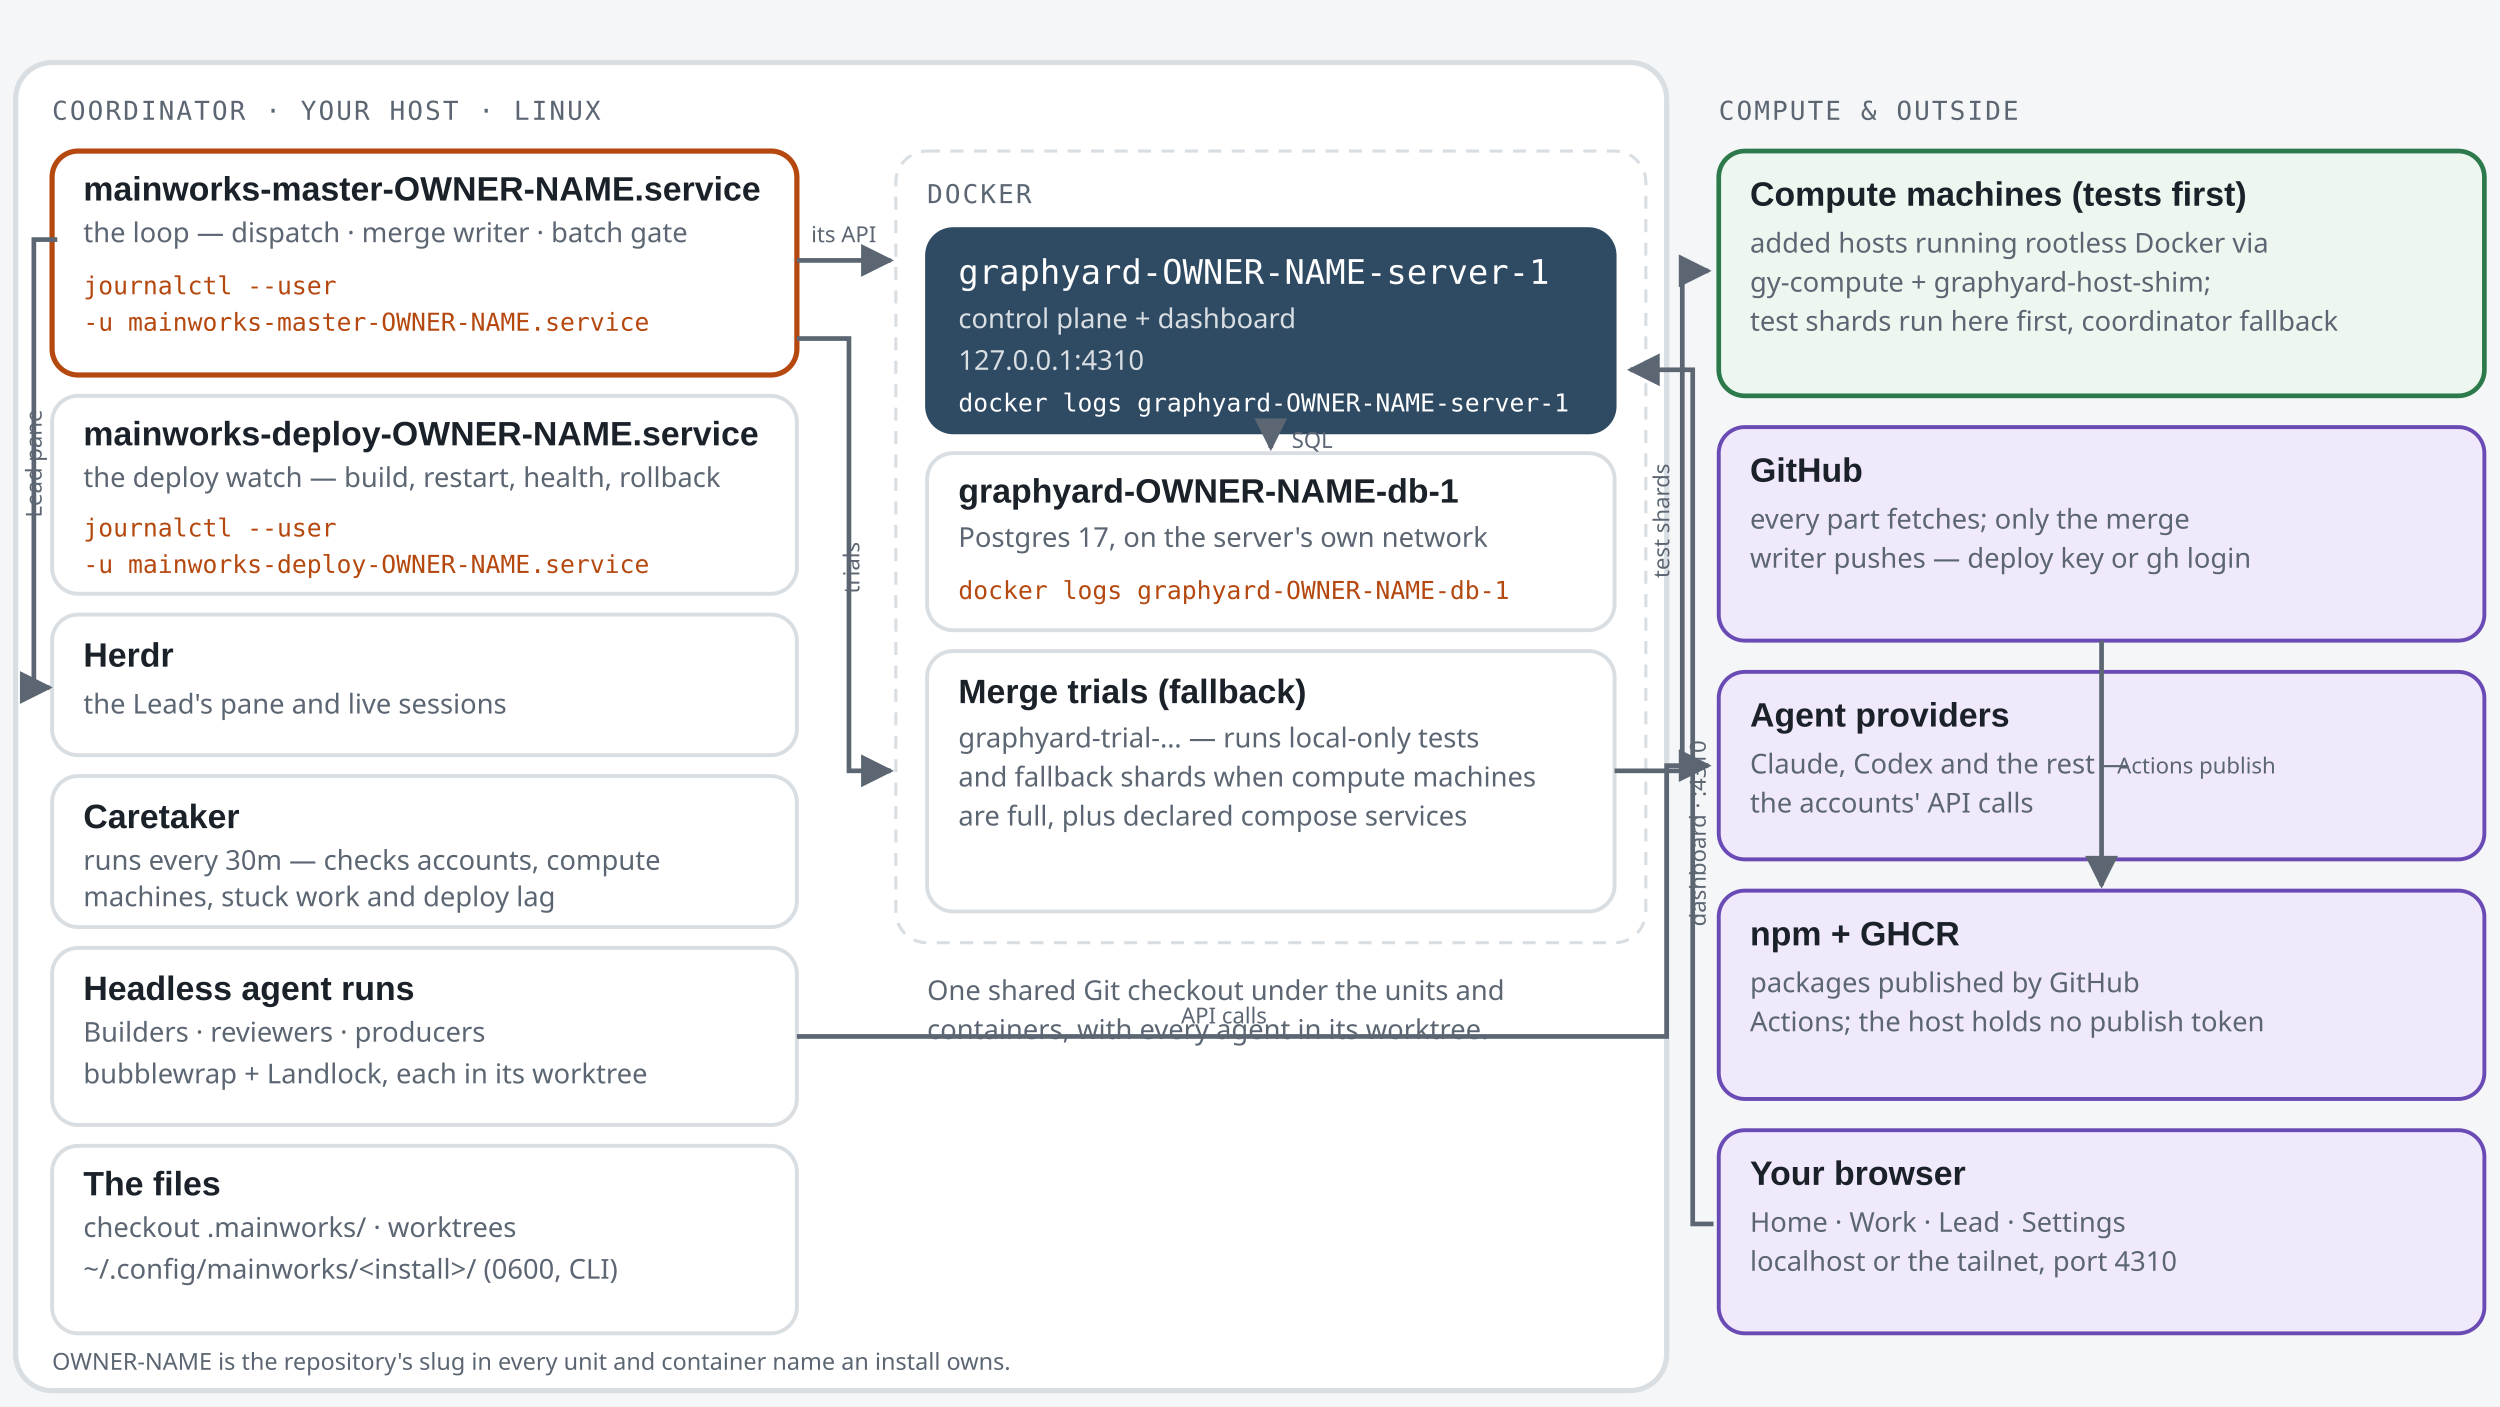
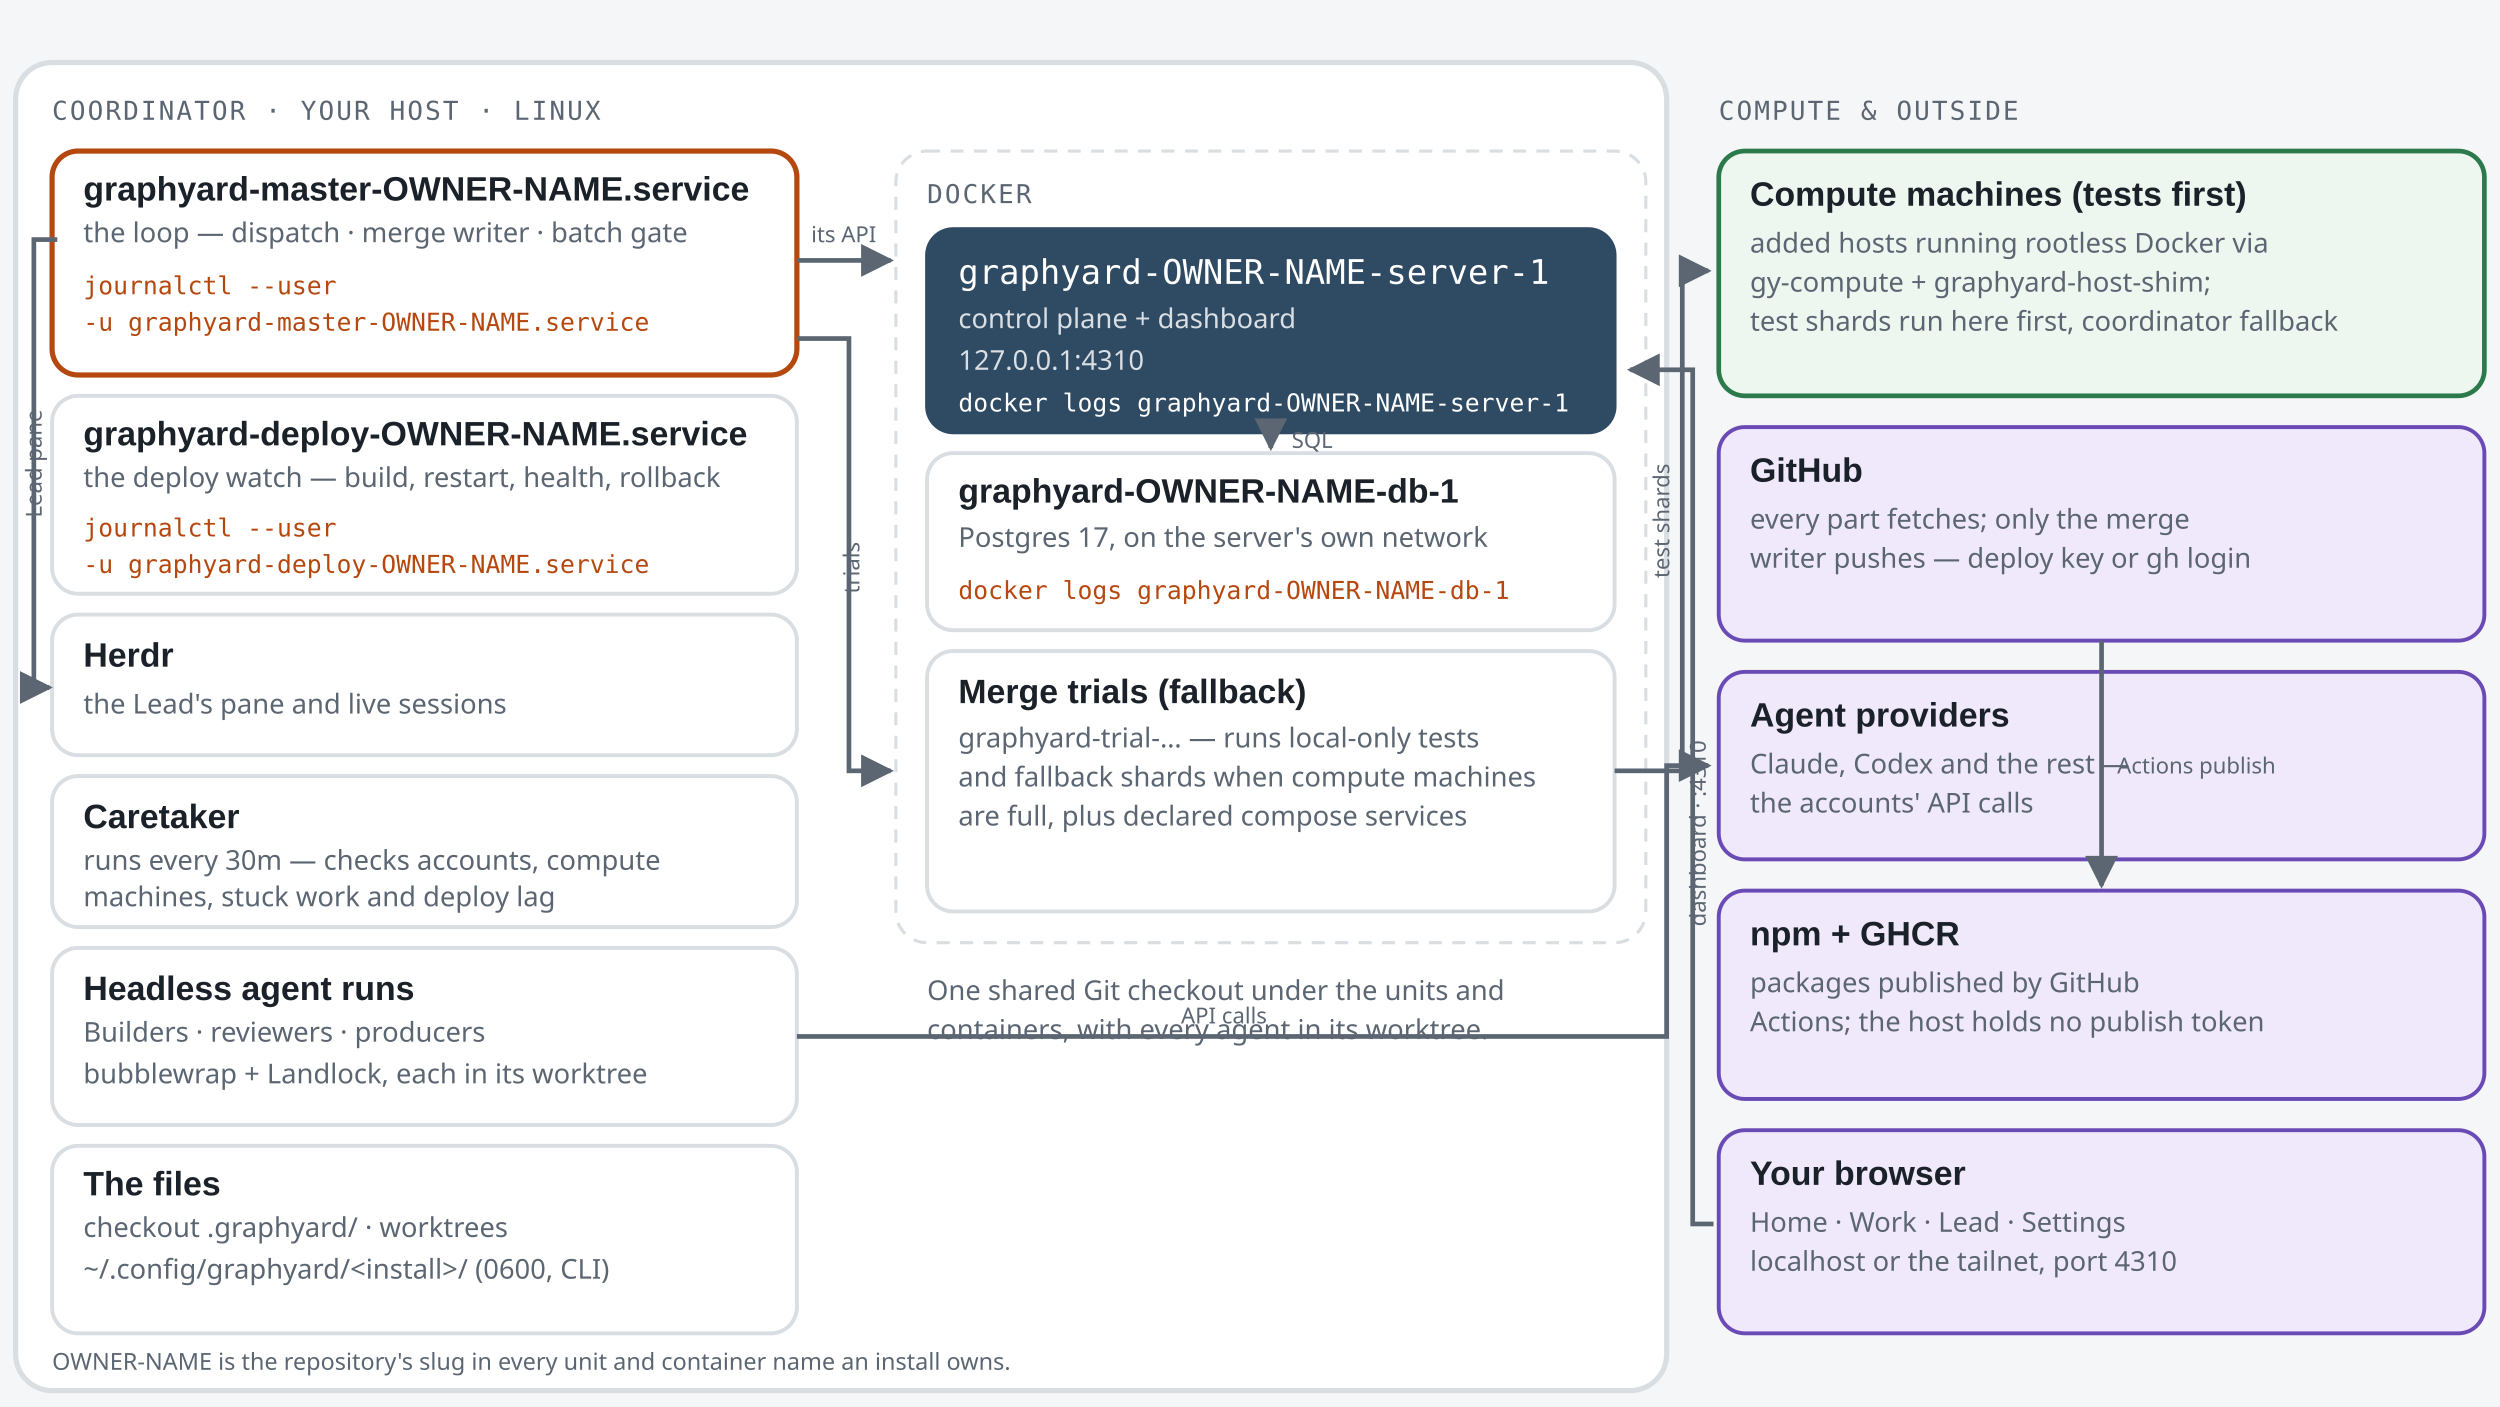
<svg xmlns="http://www.w3.org/2000/svg" viewBox="0 0 960 540" role="img" aria-label="Diagram of where every part of Mainworks runs: the coordinator host, its systemd units, Docker containers, Herdr, caretaker, compute machines, and outside services">
  <defs>
    <marker id="arrow" viewBox="0 0 10 10" refX="9" refY="5" markerWidth="7" markerHeight="7" orient="auto-start-reverse">
      <path d="M0 0 L10 5 L0 10 z" fill="#5b6672" />
    </marker>
  </defs>
  <style>
    .box { fill: #ffffff; stroke: #d9dee3; stroke-width: 1.5; }
    .group { fill: none; stroke: #d9dee3; stroke-width: 1.2; stroke-dasharray: 5 4; }
    .host { fill: #ffffff; stroke: #d9dee3; stroke-width: 2; }
    .loop { stroke: #b5480f; stroke-width: 2; }
    .hub { fill: #2f4a63; stroke: #2f4a63; }
    .compute { fill: #eef6f0; stroke: #2c7a4b; stroke-width: 1.8; }
    .ext { fill: #efe9fb; stroke: #6a4bb5; stroke-width: 1.5; }
    .t-title { font-family: 'Archivo', 'Helvetica Neue', Arial, sans-serif; font-weight: 700; font-size: 13px; fill: #1b2129; }
    .t-sub { font-family: 'IBM Plex Sans', system-ui, sans-serif; font-size: 10.5px; fill: #5b6672; }
    .t-key { font-family: 'IBM Plex Mono', ui-monospace, Menlo, monospace; font-size: 9.5px; fill: #b5480f; }
    .t-label { font-family: 'IBM Plex Mono', ui-monospace, Menlo, monospace; font-size: 10px; letter-spacing: 0.08em; fill: #5b6672; }
    .t-note { font-family: 'IBM Plex Sans', system-ui, sans-serif; font-size: 9px; fill: #5b6672; }
    .t-arrow { font-family: 'IBM Plex Sans', system-ui, sans-serif; font-size: 8.5px; fill: #5b6672; }
    .t-hub { font-family: 'IBM Plex Mono', ui-monospace, Menlo, monospace; font-size: 13px; fill: #ffffff; }
    .s-hub { font-family: 'IBM Plex Sans', system-ui, sans-serif; font-size: 10.5px; fill: #d9dee3; }
    .k-hub { font-family: 'IBM Plex Mono', ui-monospace, Menlo, monospace; font-size: 9.5px; fill: #ffffff; }
    .v-line { stroke: #5b6672; stroke-width: 1.8; fill: none; marker-end: url(#arrow); }
  </style>
  <rect x="0" y="0" width="960" height="540" fill="#f5f6f7" />
  <rect class="host" x="6" y="24" width="634" height="510" rx="14" />
  <text class="t-label" x="20" y="46">COORDINATOR · YOUR HOST · LINUX</text>
  <rect class="box loop" x="20" y="58" width="286" height="86" rx="10" />
-   <text class="t-title" x="32" y="77">mainworks-master-OWNER-NAME.service</text>
+   <text class="t-title" x="32" y="77">graphyard-master-OWNER-NAME.service</text>
  <text class="t-sub" x="32" y="93">the loop — dispatch · merge writer · batch gate</text>
  <text class="t-key" x="32" y="113">journalctl --user</text>
-   <text class="t-key" x="32" y="127">  -u mainworks-master-OWNER-NAME.service</text>
+   <text class="t-key" x="32" y="127">  -u graphyard-master-OWNER-NAME.service</text>
  <rect class="box" x="20" y="152" width="286" height="76" rx="10" />
-   <text class="t-title" x="32" y="171">mainworks-deploy-OWNER-NAME.service</text>
+   <text class="t-title" x="32" y="171">graphyard-deploy-OWNER-NAME.service</text>
  <text class="t-sub" x="32" y="187">the deploy watch — build, restart, health, rollback</text>
  <text class="t-key" x="32" y="206">journalctl --user</text>
-   <text class="t-key" x="32" y="220">  -u mainworks-deploy-OWNER-NAME.service</text>
+   <text class="t-key" x="32" y="220">  -u graphyard-deploy-OWNER-NAME.service</text>
  <rect class="box" x="20" y="236" width="286" height="54" rx="10" />
  <text class="t-title" x="32" y="256">Herdr</text>
  <text class="t-sub" x="32" y="274">the Lead's pane and live sessions</text>
  <rect class="box" x="20" y="298" width="286" height="58" rx="10" />
  <text class="t-title" x="32" y="318">Caretaker</text>
  <text class="t-sub" x="32" y="334">runs every 30m — checks accounts, compute</text>
  <text class="t-sub" x="32" y="348">machines, stuck work and deploy lag</text>
  <rect class="box" x="20" y="364" width="286" height="68" rx="10" />
  <text class="t-title" x="32" y="384">Headless agent runs</text>
  <text class="t-sub" x="32" y="400">Builders · reviewers · producers</text>
  <text class="t-sub" x="32" y="416">bubblewrap + Landlock, each in its worktree</text>
  <rect class="box" x="20" y="440" width="286" height="72" rx="10" />
  <text class="t-title" x="32" y="459">The files</text>
-   <text class="t-sub" x="32" y="475">checkout .mainworks/ · worktrees</text>
-   <text class="t-sub" x="32" y="491">~/.config/mainworks/&lt;install&gt;/ (0600, CLI)</text>
+   <text class="t-sub" x="32" y="475">checkout .graphyard/ · worktrees</text>
+   <text class="t-sub" x="32" y="491">~/.config/graphyard/&lt;install&gt;/ (0600, CLI)</text>
  <rect class="group" x="344" y="58" width="288" height="304" rx="12" />
  <text class="t-label" x="356" y="78">DOCKER</text>
  <rect class="box hub" x="356" y="88" width="264" height="78" rx="10" />
  <text class="t-hub" x="368" y="109">graphyard-OWNER-NAME-server-1</text>
  <text class="s-hub" x="368" y="126">control plane + dashboard</text>
  <text class="s-hub" x="368" y="142">127.0.0.1:4310</text>
  <text class="k-hub" x="368" y="158">docker logs graphyard-OWNER-NAME-server-1</text>
  <rect class="box" x="356" y="174" width="264" height="68" rx="10" />
  <text class="t-title" x="368" y="193">graphyard-OWNER-NAME-db-1</text>
  <text class="t-sub" x="368" y="210">Postgres 17, on the server's own network</text>
  <text class="t-key" x="368" y="230">docker logs graphyard-OWNER-NAME-db-1</text>
  <rect class="box" x="356" y="250" width="264" height="100" rx="10" />
  <text class="t-title" x="368" y="270">Merge trials (fallback)</text>
  <text class="t-sub" x="368" y="287">graphyard-trial-… — runs local-only tests</text>
  <text class="t-sub" x="368" y="302">and fallback shards when compute machines</text>
  <text class="t-sub" x="368" y="317">are full, plus declared compose services</text>
  <text class="t-sub" x="356" y="384">One shared Git checkout under the units and</text>
  <text class="t-sub" x="356" y="399">containers, with every agent in its worktree.</text>
  <text class="t-note" x="20" y="526">OWNER-NAME is the repository's slug in every unit and container name an install owns.</text>
  <text class="t-label" x="660" y="46">COMPUTE &amp; OUTSIDE</text>
  <rect class="box compute" x="660" y="58" width="294" height="94" rx="10" />
  <text class="t-title" x="672" y="79">Compute machines (tests first)</text>
  <text class="t-sub" x="672" y="97">added hosts running rootless Docker via</text>
  <text class="t-sub" x="672" y="112">gy-compute + graphyard-host-shim;</text>
  <text class="t-sub" x="672" y="127">test shards run here first, coordinator fallback</text>
  <rect class="box ext" x="660" y="164" width="294" height="82" rx="10" />
  <text class="t-title" x="672" y="185">GitHub</text>
  <text class="t-sub" x="672" y="203">every part fetches; only the merge</text>
  <text class="t-sub" x="672" y="218">writer pushes — deploy key or gh login</text>
  <rect class="box ext" x="660" y="258" width="294" height="72" rx="10" />
  <text class="t-title" x="672" y="279">Agent providers</text>
  <text class="t-sub" x="672" y="297">Claude, Codex and the rest —</text>
  <text class="t-sub" x="672" y="312">the accounts' API calls</text>
  <rect class="box ext" x="660" y="342" width="294" height="80" rx="10" />
  <text class="t-title" x="672" y="363">npm + GHCR</text>
  <text class="t-sub" x="672" y="381">packages published by GitHub</text>
  <text class="t-sub" x="672" y="396">Actions; the host holds no publish token</text>
  <rect class="box ext" x="660" y="434" width="294" height="78" rx="10" />
  <text class="t-title" x="672" y="455">Your browser</text>
  <text class="t-sub" x="672" y="473">Home · Work · Lead · Settings</text>
  <text class="t-sub" x="672" y="488">localhost or the tailnet, port 4310</text>
  <path class="v-line" d="M 306 100 L 342 100" />
  <text class="t-arrow" x="324" y="93" text-anchor="middle">its API</text>
  <path class="v-line" d="M 488 166 L 488 172" />
  <text class="t-arrow" x="496" y="172">SQL</text>
  <path class="v-line" d="M 306 130 L 326 130 L 326 296 L 342 296" />
  <text class="t-arrow" x="330" y="218" transform="rotate(-90 330 218)" text-anchor="middle">trials</text>
  <path class="v-line" d="M 620 296 L 646 296 L 646 104 L 656 104" />
  <text class="t-arrow" x="641" y="200" transform="rotate(-90 641 200)" text-anchor="middle">test shards</text>
  <path class="v-line" d="M 22 92 L 13 92 L 13 264 L 19 264" />
  <text class="t-arrow" x="16" y="178" transform="rotate(-90 16 178)" text-anchor="middle">Lead pane</text>
  <path class="v-line" d="M 306 398 L 640 398 L 640 294 L 656 294" />
  <text class="t-arrow" x="470" y="393" text-anchor="middle">API calls</text>
  <path class="v-line" d="M 807 246 L 807 340" />
  <text class="t-arrow" x="813" y="297">Actions publish</text>
  <path class="v-line" d="M 658 470 L 650 470 L 650 142 L 626 142" />
  <text class="t-arrow" x="655" y="320" transform="rotate(-90 655 320)" text-anchor="middle">dashboard · :4310</text>
</svg>
